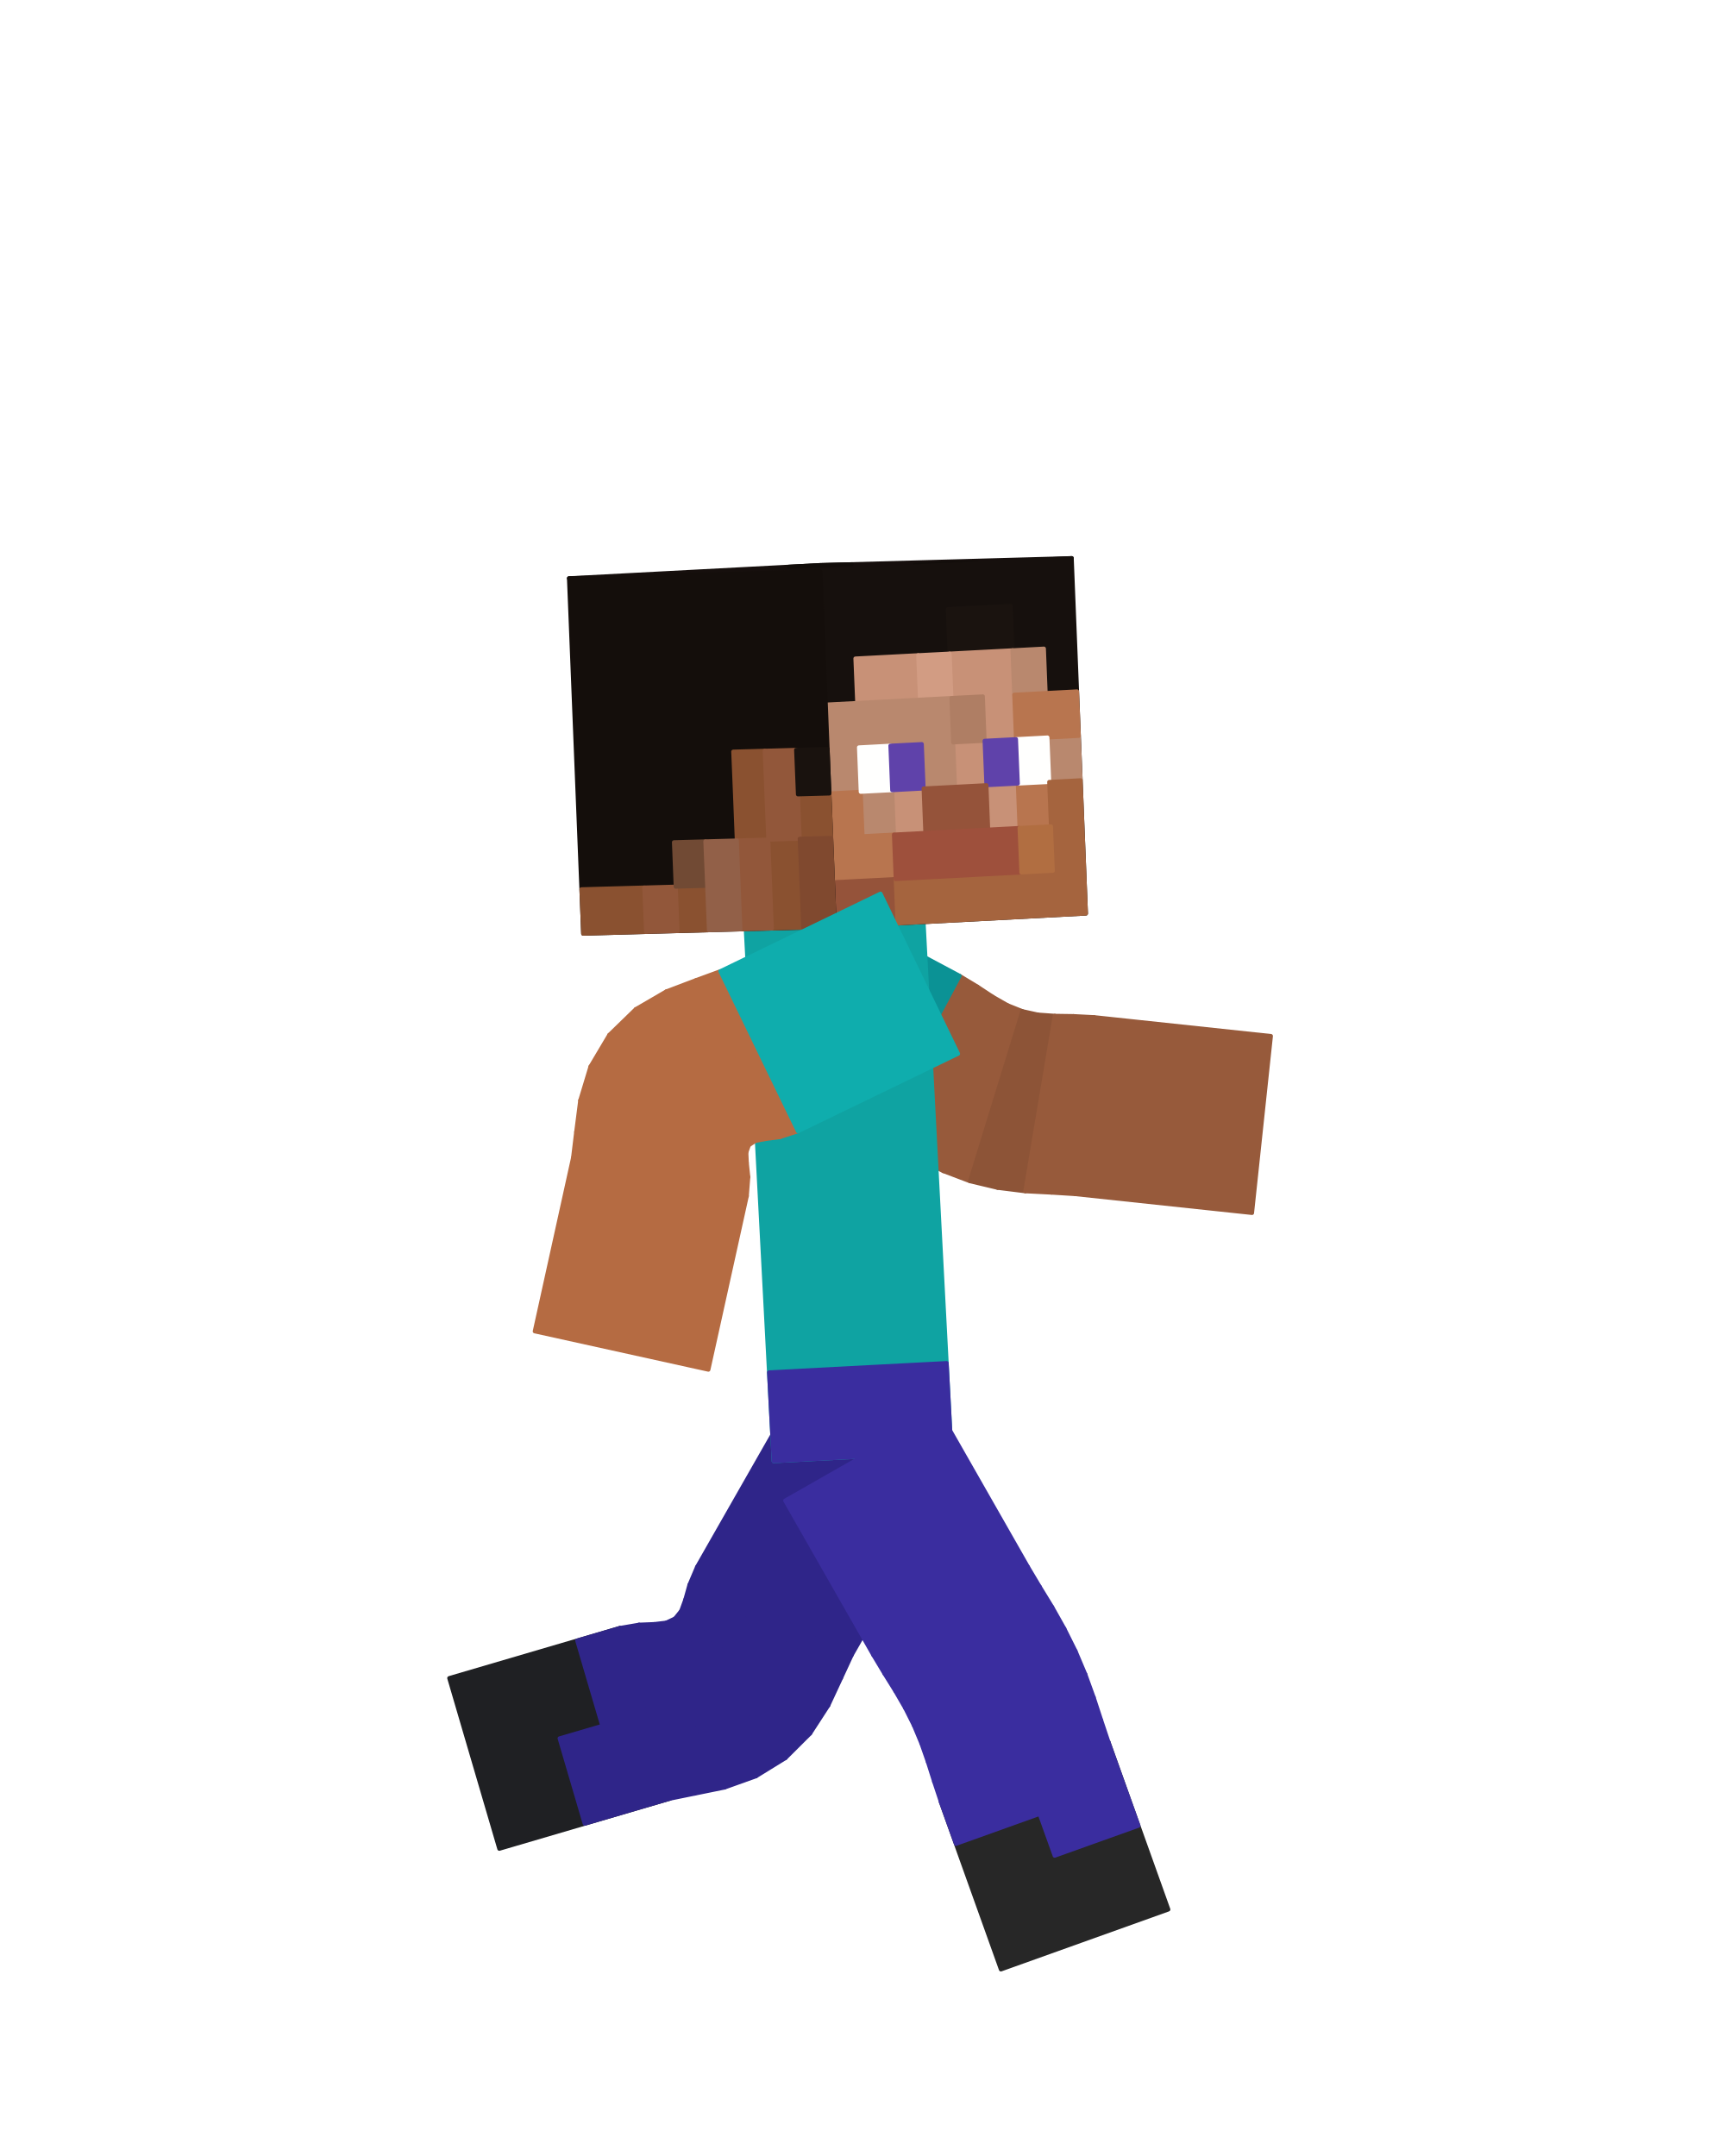
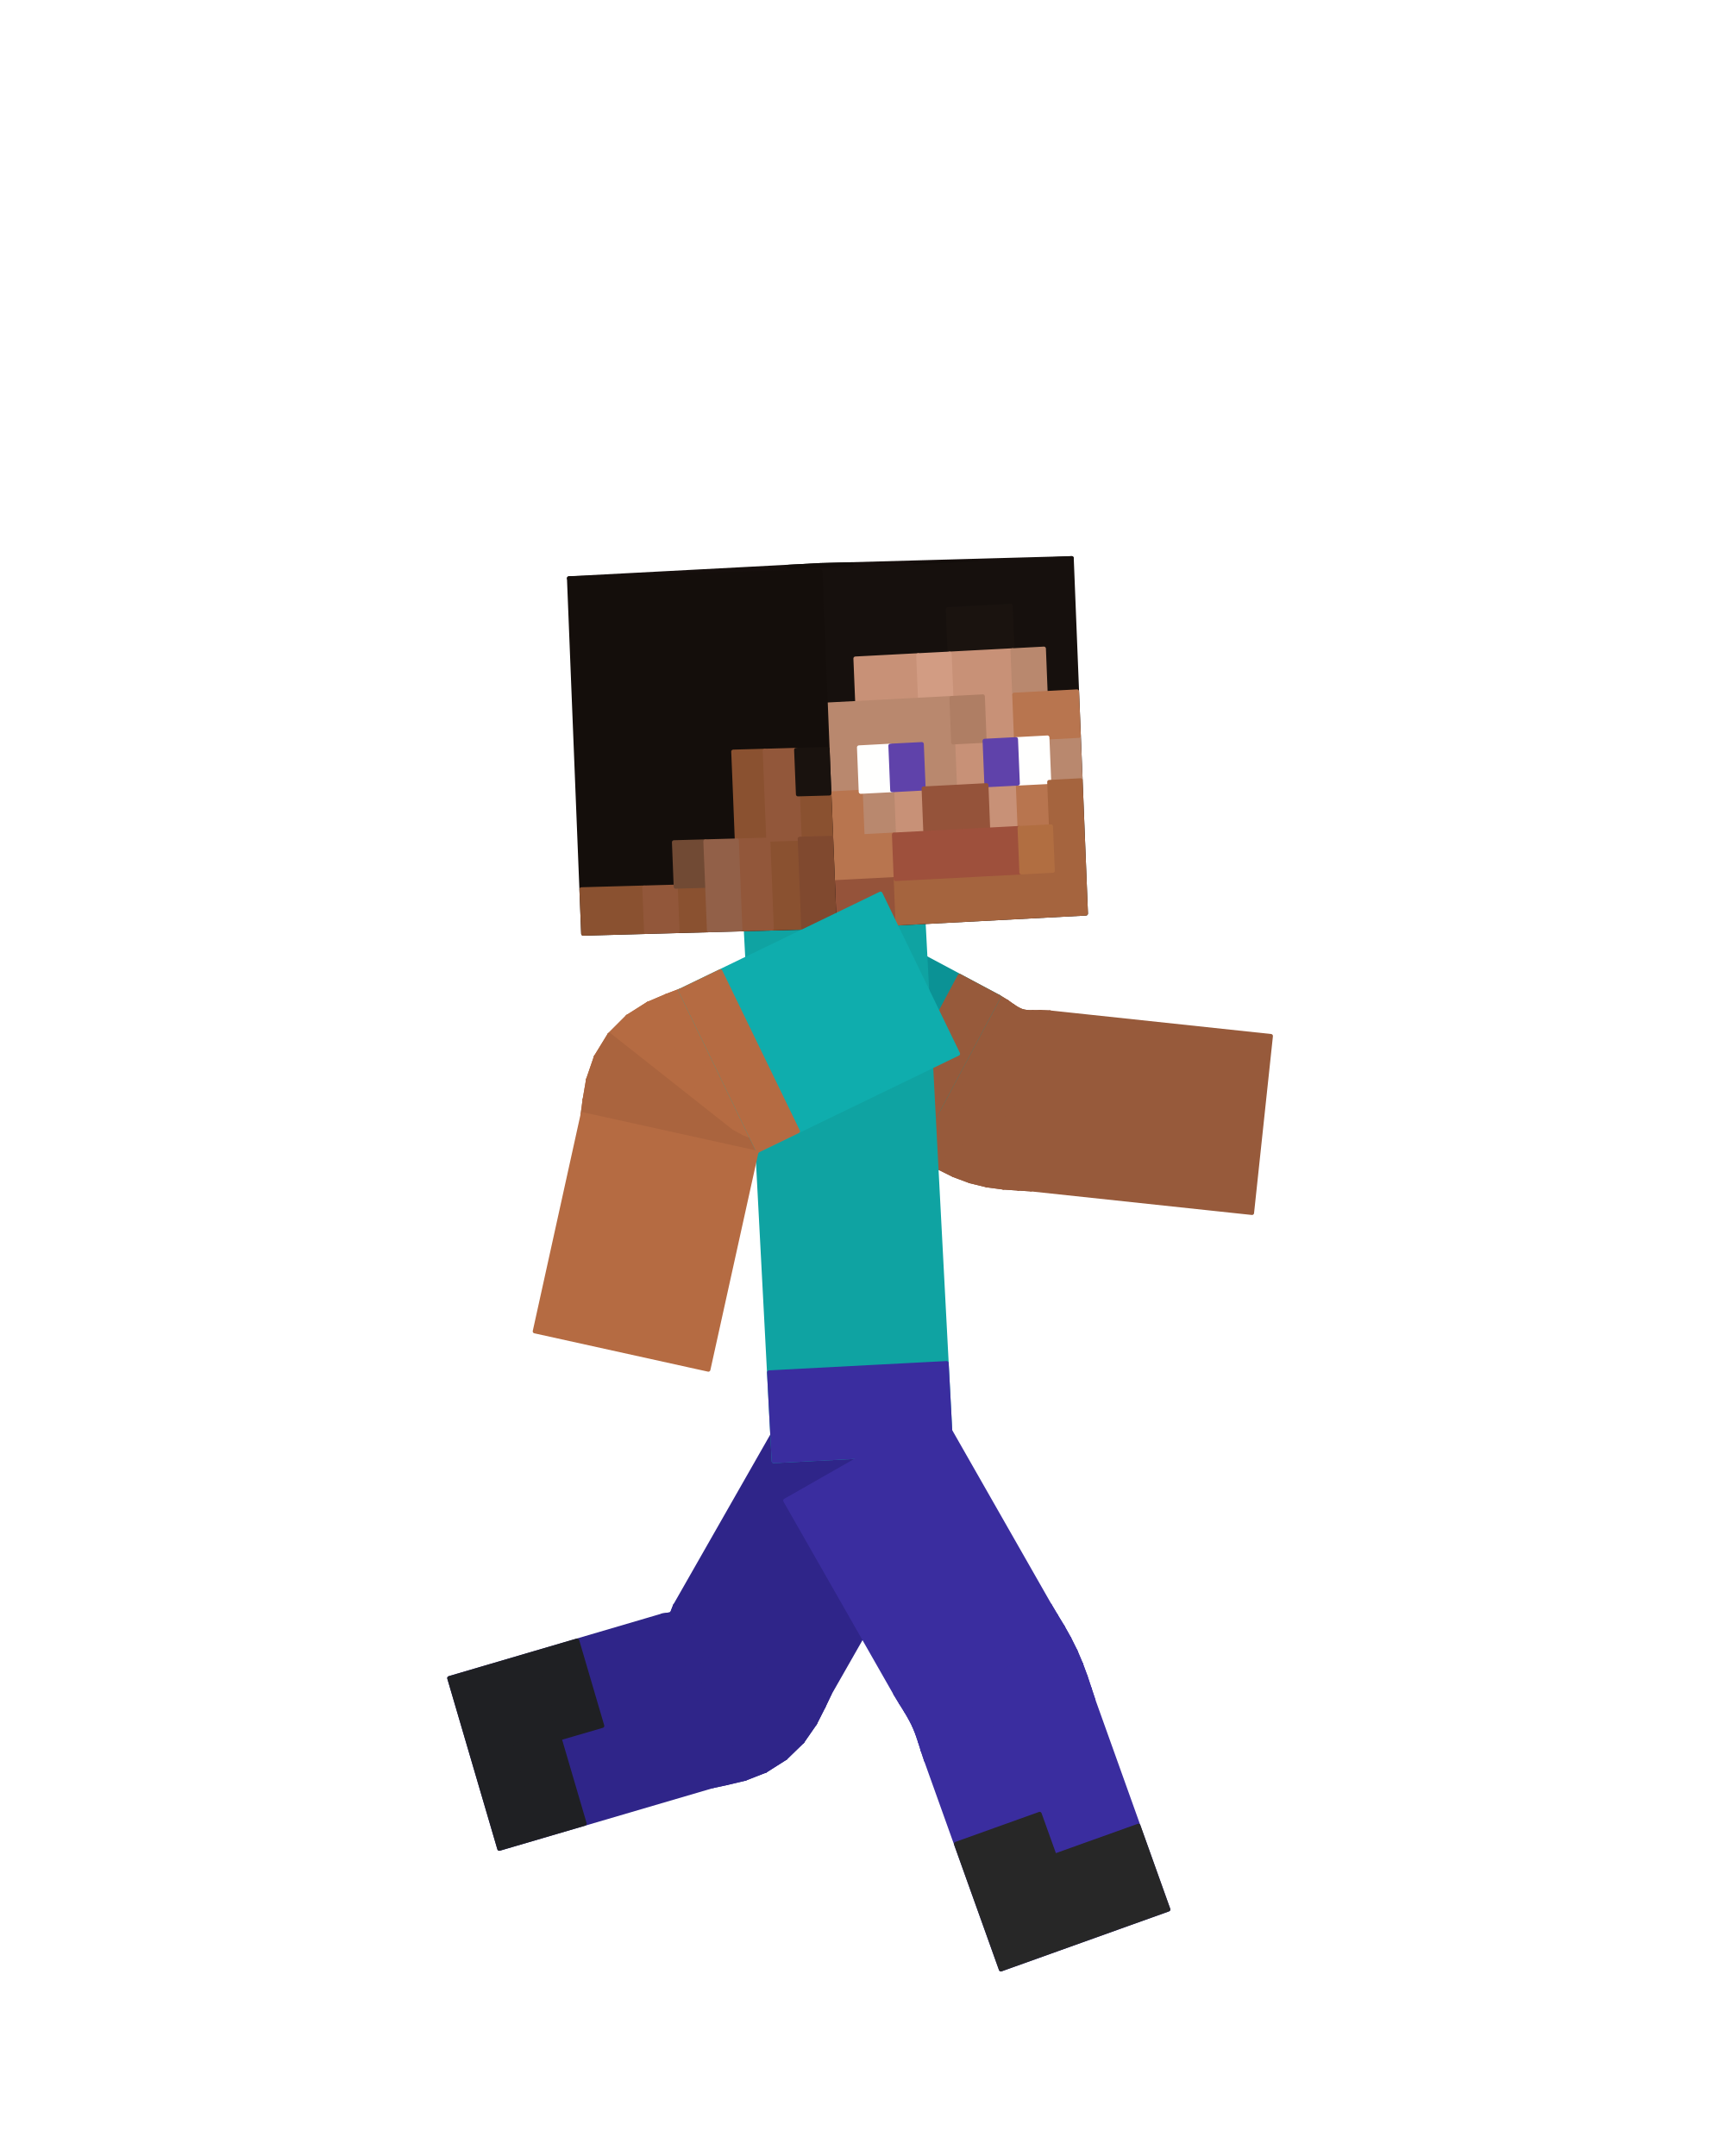
<svg xmlns="http://www.w3.org/2000/svg" viewBox="0 0 256 320" width="256" height="320" role="img" aria-labelledby="run-1-title">
  <g id="steve">
    <g id="elbow-left" aria-label="Left elbow">
      <g class="face" data-face="px">
-         <path fill="#975a3b" stroke="#975a3b" stroke-width=".6" stroke-linejoin="round" d="M142.41 144.84L129.98 168.13L133 169.93L145.05 146.44Z" />
-       </g>
-       <g class="face" data-face="px">
-         <path fill="#975a3b" stroke="#975a3b" stroke-width=".6" stroke-linejoin="round" d="M145.05 146.44L133 169.93L136.33 171.94L147.34 147.95Z" />
-       </g>
-       <g class="face" data-face="px">
-         <path fill="#975a3b" stroke="#975a3b" stroke-width=".6" stroke-linejoin="round" d="M147.34 147.95L136.33 171.94L140 173.82L149.52 149.2Z" />
-       </g>
-       <g class="face" data-face="px">
-         <path fill="#975a3b" stroke="#975a3b" stroke-width=".6" stroke-linejoin="round" d="M149.52 149.2L140 173.82L143.96 175.32L151.72 150.08Z" />
-       </g>
-       <g class="face" data-face="px">
-         <path fill="#8d5437" stroke="#8d5437" stroke-width=".6" stroke-linejoin="round" d="M151.72 150.08L143.96 175.32L148.07 176.3L154.03 150.59Z" />
-       </g>
-       <g class="face" data-face="px">
-         <path fill="#8d5437" stroke="#8d5437" stroke-width=".6" stroke-linejoin="round" d="M154.03 150.59L148.07 176.3L152.16 176.81L156.53 150.77Z" />
-       </g>
-       <g class="face" data-face="px">
-         <path fill="#975a3b" stroke="#975a3b" stroke-width=".6" stroke-linejoin="round" d="M156.53 150.77L152.16 176.81L156.05 177.01L159.28 150.81Z" />
-       </g>
-       <g class="face" data-face="px">
-         <path fill="#975a3b" stroke="#975a3b" stroke-width=".6" stroke-linejoin="round" d="M159.28 150.81L156.05 177.01L159.56 177.23L162.36 150.97Z" />
+         <path fill="#975a3b" stroke="#975a3b" stroke-width=".6" stroke-linejoin="round" d="M148.23 147.95L135.8 171.24L137.41 172.19L149.45 148.7Z" />
+       </g>
+       <g class="face" data-face="px">
+         <path fill="#975a3b" stroke="#975a3b" stroke-width=".6" stroke-linejoin="round" d="M149.45 148.7L137.41 172.19L139.33 173.32L150.34 149.33Z" />
+       </g>
+       <g class="face" data-face="px">
+         <path fill="#975a3b" stroke="#975a3b" stroke-width=".6" stroke-linejoin="round" d="M150.34 149.33L139.33 173.32L141.54 174.42L151.06 149.79Z" />
+       </g>
+       <g class="face" data-face="px">
+         <path fill="#975a3b" stroke="#975a3b" stroke-width=".6" stroke-linejoin="round" d="M151.06 149.79L141.54 174.42L143.96 175.32L151.72 150.08Z" />
+       </g>
+       <g class="face" data-face="px">
+         <path fill="#8d5437" stroke="#8d5437" stroke-width=".6" stroke-linejoin="round" d="M151.72 150.08L143.96 175.32L146.46 175.93L152.42 150.21Z" />
+       </g>
+       <g class="face" data-face="px">
+         <path fill="#8d5437" stroke="#8d5437" stroke-width=".6" stroke-linejoin="round" d="M152.42 150.21L146.46 175.93L148.91 176.26L153.28 150.23Z" />
+       </g>
+       <g class="face" data-face="px">
+         <path fill="#8d5437" stroke="#8d5437" stroke-width=".6" stroke-linejoin="round" d="M153.28 150.23L148.91 176.26L151.13 176.41L154.37 150.21Z" />
+       </g>
+       <g class="face" data-face="px">
+         <path fill="#8d5437" stroke="#8d5437" stroke-width=".6" stroke-linejoin="round" d="M154.37 150.21L151.13 176.41L153 176.53L155.8 150.27Z" />
+       </g>
+       <g class="face" data-face="nx">
+         <path fill="#975a3b" stroke="#975a3b" stroke-width=".6" stroke-linejoin="round" d="M135.8 171.24L137.41 172.19L149.45 148.7L148.23 147.95Z" />
+       </g>
+       <g class="face" data-face="nx">
+         <path fill="#975a3b" stroke="#975a3b" stroke-width=".6" stroke-linejoin="round" d="M137.41 172.19L139.33 173.32L150.34 149.33L149.45 148.7Z" />
+       </g>
+       <g class="face" data-face="nx">
+         <path fill="#975a3b" stroke="#975a3b" stroke-width=".6" stroke-linejoin="round" d="M139.33 173.32L141.54 174.42L151.06 149.79L150.34 149.33Z" />
+       </g>
+       <g class="face" data-face="nx">
+         <path fill="#975a3b" stroke="#975a3b" stroke-width=".6" stroke-linejoin="round" d="M141.54 174.42L143.96 175.32L151.72 150.08L151.06 149.79Z" />
+       </g>
+       <g class="face" data-face="nx">
+         <path fill="#975a3b" stroke="#975a3b" stroke-width=".6" stroke-linejoin="round" d="M143.96 175.32L146.46 175.93L152.42 150.21L151.72 150.08Z" />
+       </g>
+       <g class="face" data-face="nx">
+         <path fill="#975a3b" stroke="#975a3b" stroke-width=".6" stroke-linejoin="round" d="M146.46 175.93L148.91 176.26L153.28 150.23L152.42 150.21Z" />
+       </g>
+       <g class="face" data-face="nx">
+         <path fill="#975a3b" stroke="#975a3b" stroke-width=".6" stroke-linejoin="round" d="M148.91 176.26L151.13 176.41L154.37 150.21L153.28 150.23Z" />
+       </g>
+       <g class="face" data-face="nx">
+         <path fill="#975a3b" stroke="#975a3b" stroke-width=".6" stroke-linejoin="round" d="M151.13 176.41L153 176.53L155.8 150.27L154.37 150.21Z" />
      </g>
    </g>
    <g id="arm-left" aria-label="Left upper arm">
      <g class="face" data-face="nx">
-         <path fill="#0b9295" stroke="#0b9295" stroke-width=".6" stroke-linejoin="round" d="M106.69 155.7L119.12 132.41L142.41 144.84L129.98 168.13Z" />
+         <path fill="#0b9295" stroke="#0b9295" stroke-width=".6" stroke-linejoin="round" d="M106.69 155.7L119.12 132.41L148.23 147.95L135.8 171.24Z" />
+         <path fill="#975a3b" stroke="#975a3b" stroke-width=".6" stroke-linejoin="round" d="M129.98 168.13L142.41 144.84L148.23 147.95L135.8 171.24Z" />
      </g>
    </g>
    <g id="forearm-left" aria-label="Left forearm">
      <g class="face" data-face="nx">
-         <path fill="#975a3b" stroke="#975a3b" stroke-width=".6" stroke-linejoin="round" d="M159.56 177.23L162.36 150.97L188.61 153.77L185.81 180.03Z" />
+         <path fill="#975a3b" stroke="#975a3b" stroke-width=".6" stroke-linejoin="round" d="M153 176.53L155.8 150.27L188.61 153.77L185.81 180.03Z" />
      </g>
    </g>
    <g id="shin-left" aria-label="Left shin">
      <g class="face" data-face="nx">
-         <path fill="#1f2023" stroke="#1f2023" stroke-width=".6" stroke-linejoin="round" d="M92 241.63L99.43 266.96L74.1 274.4L66.67 249.07Z" />
-         <path fill="#2f2589" stroke="#2f2589" stroke-width=".6" stroke-linejoin="round" d="M92 241.63L99.43 266.96L93.1 268.82L85.66 243.49ZM89.38 256.16L93.1 268.82L86.77 270.68L83.05 258.01Z" />
+         <path fill="#2f2589" stroke="#2f2589" stroke-width=".6" stroke-linejoin="round" d="M98.33 239.77L105.77 265.1L74.1 274.4L66.67 249.07Z" />
+         <path fill="#1f2023" stroke="#1f2023" stroke-width=".6" stroke-linejoin="round" d="M85.66 243.49L89.38 256.16L83.05 258.01L79.33 245.35ZM79.33 245.35L86.77 270.68L80.44 272.54L73 247.21ZM73 247.21L80.44 272.54L74.1 274.4L66.67 249.07Z" />
      </g>
    </g>
    <g id="leg-left" aria-label="Left thigh">
      <g class="face" data-face="nx">
-         <path fill="#2f2589" stroke="#2f2589" stroke-width=".6" stroke-linejoin="round" d="M116.53 209.64L139.47 222.72L126.39 245.65L103.45 232.57Z" />
+         <path fill="#2f2589" stroke="#2f2589" stroke-width=".6" stroke-linejoin="round" d="M116.53 209.64L139.47 222.72L123.12 251.39L100.18 238.31Z" />
      </g>
    </g>
    <g id="knee-left" aria-label="Left knee">
      <g class="face" data-face="px">
-         <path fill="#2f2589" stroke="#2f2589" stroke-width=".6" stroke-linejoin="round" d="M126.39 245.65L103.45 232.57L102.32 235.23L124.81 249.06Z" />
-       </g>
-       <g class="face" data-face="px">
-         <path fill="#2f2589" stroke="#2f2589" stroke-width=".6" stroke-linejoin="round" d="M124.81 249.06L102.32 235.23L101.71 237.41L122.91 253.14Z" />
-       </g>
-       <g class="face" data-face="px">
-         <path fill="#2f2589" stroke="#2f2589" stroke-width=".6" stroke-linejoin="round" d="M122.91 253.14L101.71 237.41L101.1 239.09L120.22 257.29Z" />
-       </g>
-       <g class="face" data-face="px">
-         <path fill="#2f2589" stroke="#2f2589" stroke-width=".6" stroke-linejoin="round" d="M120.22 257.29L101.1 239.09L100.19 240.22L116.57 260.93Z" />
-       </g>
-       <g class="face" data-face="px">
-         <path fill="#2f2589" stroke="#2f2589" stroke-width=".6" stroke-linejoin="round" d="M116.57 260.93L100.19 240.22L98.88 240.84L112.18 263.64Z" />
-       </g>
-       <g class="face" data-face="px">
-         <path fill="#2f2589" stroke="#2f2589" stroke-width=".6" stroke-linejoin="round" d="M112.18 263.64L98.88 240.84L97.11 241.05L107.52 265.31Z" />
-       </g>
-       <g class="face" data-face="px">
-         <path fill="#2f2589" stroke="#2f2589" stroke-width=".6" stroke-linejoin="round" d="M107.52 265.31L97.11 241.05L94.85 241.14L103.11 266.21Z" />
-       </g>
-       <g class="face" data-face="px">
-         <path fill="#2f2589" stroke="#2f2589" stroke-width=".6" stroke-linejoin="round" d="M103.11 266.21L94.85 241.14L92 241.63L99.43 266.96Z" />
+         <path fill="#2f2589" stroke="#2f2589" stroke-width=".6" stroke-linejoin="round" d="M123.12 251.39L100.18 238.31L99.73 239.45L122.22 253.28Z" />
+       </g>
+       <g class="face" data-face="px">
+         <path fill="#2f2589" stroke="#2f2589" stroke-width=".6" stroke-linejoin="round" d="M122.22 253.28L99.73 239.45L99.74 240.06L120.95 255.79Z" />
+       </g>
+       <g class="face" data-face="px">
+         <path fill="#2f2589" stroke="#2f2589" stroke-width=".6" stroke-linejoin="round" d="M120.95 255.79L99.74 240.06L99.96 240.28L119.08 258.49Z" />
+       </g>
+       <g class="face" data-face="px">
+         <path fill="#2f2589" stroke="#2f2589" stroke-width=".6" stroke-linejoin="round" d="M119.08 258.49L99.96 240.28L100.19 240.22L116.57 260.93Z" />
+       </g>
+       <g class="face" data-face="px">
+         <path fill="#2f2589" stroke="#2f2589" stroke-width=".6" stroke-linejoin="round" d="M116.57 260.93L100.19 240.22L100.3 240.01L113.61 262.81Z" />
+       </g>
+       <g class="face" data-face="px">
+         <path fill="#2f2589" stroke="#2f2589" stroke-width=".6" stroke-linejoin="round" d="M113.61 262.81L100.3 240.01L100.14 239.75L110.55 264.01Z" />
+       </g>
+       <g class="face" data-face="px">
+         <path fill="#2f2589" stroke="#2f2589" stroke-width=".6" stroke-linejoin="round" d="M110.55 264.01L100.14 239.75L99.55 239.59L107.81 264.66Z" />
+       </g>
+       <g class="face" data-face="px">
+         <path fill="#2f2589" stroke="#2f2589" stroke-width=".6" stroke-linejoin="round" d="M107.81 264.66L99.55 239.59L98.33 239.77L105.77 265.1Z" />
+       </g>
+       <g class="face" data-face="nx">
+         <path fill="#2f2589" stroke="#2f2589" stroke-width=".6" stroke-linejoin="round" d="M99.55 239.59L98.33 239.77L105.77 265.1L107.81 264.66Z" />
+       </g>
+       <g class="face" data-face="nx">
+         <path fill="#2f2589" stroke="#2f2589" stroke-width=".6" stroke-linejoin="round" d="M100.14 239.75L99.55 239.59L107.81 264.66L110.55 264.01Z" />
+       </g>
+       <g class="face" data-face="nx">
+         <path fill="#2f2589" stroke="#2f2589" stroke-width=".6" stroke-linejoin="round" d="M100.3 240.01L100.14 239.75L110.55 264.01L113.61 262.81Z" />
+       </g>
+       <g class="face" data-face="nx">
+         <path fill="#2f2589" stroke="#2f2589" stroke-width=".6" stroke-linejoin="round" d="M100.19 240.22L116.57 260.93L113.61 262.81L100.3 240.01Z" />
+       </g>
+       <g class="face" data-face="nx">
+         <path fill="#2f2589" stroke="#2f2589" stroke-width=".6" stroke-linejoin="round" d="M99.74 240.06L99.96 240.28L119.08 258.49L120.95 255.79Z" />
+       </g>
+       <g class="face" data-face="nx">
+         <path fill="#2f2589" stroke="#2f2589" stroke-width=".6" stroke-linejoin="round" d="M99.73 239.45L99.74 240.06L120.95 255.79L122.22 253.28Z" />
+       </g>
+       <g class="face" data-face="nx">
+         <path fill="#2f2589" stroke="#2f2589" stroke-width=".6" stroke-linejoin="round" d="M99.96 240.28L119.08 258.49L116.57 260.93L100.19 240.22Z" />
+       </g>
+       <g class="face" data-face="nx">
+         <path fill="#2f2589" stroke="#2f2589" stroke-width=".6" stroke-linejoin="round" d="M100.18 238.31L99.73 239.45L122.22 253.28L123.12 251.39Z" />
      </g>
    </g>
    <g id="torso" aria-label="Torso">
      <g class="face" data-face="nx">
        <path fill="#0fa3a2" stroke="#0fa3a2" stroke-width=".6" stroke-linejoin="round" d="M110.67 137.78L137.04 136.4L141.18 215.49L114.82 216.87Z" />
        <path fill="#3a2d9f" stroke="#3a2d9f" stroke-width=".6" stroke-linejoin="round" d="M114.13 203.69L140.49 202.31L140.84 208.9L114.47 210.28ZM114.47 210.28L140.84 208.9L141.18 215.49L114.82 216.87Z" />
      </g>
    </g>
    <g id="head" aria-label="Head">
      <g class="face" data-face="top">
        <path fill="#160f0d" stroke="#160f0d" stroke-width=".6" stroke-linejoin="round" d="M84.44 85.83L121.72 83.87L159.05 82.84L121.76 84.8Z" />
        <path fill="#120d0a" stroke="#120d0a" stroke-width=".6" stroke-linejoin="round" d="M117.06 84.12L121.72 83.87L126.39 83.75L121.73 83.99ZM135.73 83.83L140.4 83.59L145.06 83.46L140.4 83.7Z" />
      </g>
      <g class="face" data-face="front">
        <path fill="#16100d" stroke="#16100d" stroke-width=".6" stroke-linejoin="round" d="M121.76 84.8L159.05 82.84L161.16 135.59L123.88 137.55Z" />
        <path fill="#1a130f" stroke="#1a130f" stroke-width=".6" stroke-linejoin="round" d="M140.67 90.41L149.99 89.92L150.26 96.52L140.93 97.01Z" />
        <path fill="#c89177" stroke="#c89177" stroke-width=".6" stroke-linejoin="round" d="M126.95 97.74L136.27 97.25L136.54 103.84L127.22 104.33ZM140.93 97.01L150.26 96.52L150.52 103.11L141.2 103.6ZM145.86 103.36L150.52 103.11L150.78 109.71L146.12 109.95ZM141.46 110.19L146.12 109.95L146.39 116.54L141.73 116.79ZM132.41 117.28L137.07 117.03L137.33 123.63L132.67 123.87ZM146.39 116.54L151.05 116.3L151.31 122.89L146.65 123.14Z" />
        <path fill="#d29c83" stroke="#d29c83" stroke-width=".6" stroke-linejoin="round" d="M136.27 97.25L140.93 97.01L141.2 103.6L136.54 103.84Z" />
        <path fill="#b9886e" stroke="#b9886e" stroke-width=".6" stroke-linejoin="round" d="M150.26 96.52L154.92 96.27L155.18 102.87L150.52 103.11ZM122.56 104.58L141.2 103.6L141.46 110.19L122.82 111.17ZM122.82 111.17L127.48 110.93L127.74 117.52L123.08 117.77ZM136.8 110.44L141.46 110.19L141.73 116.79L137.07 117.03ZM155.44 109.46L160.1 109.22L160.37 115.81L155.71 116.06ZM127.74 117.52L132.41 117.28L132.67 123.87L128.01 124.12Z" />
        <path fill="#af7e64" stroke="#af7e64" stroke-width=".6" stroke-linejoin="round" d="M141.2 103.6L145.86 103.36L146.12 109.95L141.46 110.19Z" />
        <path fill="#b8754f" stroke="#b8754f" stroke-width=".6" stroke-linejoin="round" d="M150.52 103.11L159.84 102.62L160.1 109.22L150.78 109.71ZM123.08 117.77L127.74 117.52L128.01 124.12L123.35 124.36ZM151.05 116.3L155.71 116.06L155.97 122.65L151.31 122.89ZM123.35 124.36L132.67 123.87L132.93 130.47L123.61 130.95Z" />
        <path fill="#fffffe" stroke="#fffffe" stroke-width=".6" stroke-linejoin="round" d="M127.48 110.93L132.14 110.68L132.41 117.28L127.74 117.52ZM150.78 109.71L155.44 109.46L155.71 116.06L151.05 116.3Z" />
        <path fill="#5f42aa" stroke="#5f42aa" stroke-width=".6" stroke-linejoin="round" d="M132.14 110.68L136.8 110.44L137.07 117.03L132.41 117.28ZM146.12 109.95L150.78 109.71L151.05 116.3L146.39 116.54Z" />
        <path fill="#95533a" stroke="#95533a" stroke-width=".6" stroke-linejoin="round" d="M137.07 117.03L146.39 116.54L146.65 123.14L137.33 123.63ZM123.61 130.95L132.93 130.47L133.2 137.06L123.88 137.55Z" />
        <path fill="#a5643e" stroke="#a5643e" stroke-width=".6" stroke-linejoin="round" d="M155.71 116.06L160.37 115.81L160.63 122.41L155.97 122.65ZM155.97 122.65L160.63 122.41L160.9 129L156.24 129.24ZM132.93 130.47L160.9 129L161.16 135.59L133.2 137.06Z" />
        <path fill="#9e503c" stroke="#9e503c" stroke-width=".6" stroke-linejoin="round" d="M132.67 123.87L151.31 122.89L151.58 129.49L132.93 130.47Z" />
        <path fill="#b16e41" stroke="#b16e41" stroke-width=".6" stroke-linejoin="round" d="M151.31 122.89L155.97 122.65L156.24 129.24L151.58 129.49Z" />
      </g>
      <g class="face" data-face="nx">
        <path fill="#140e0b" stroke="#140e0b" stroke-width=".6" stroke-linejoin="round" d="M84.44 85.83L121.76 84.8L123.88 137.55L86.55 138.58Z" />
        <path fill="#8a5130" stroke="#8a5130" stroke-width=".6" stroke-linejoin="round" d="M108.82 111.56L113.49 111.43L113.75 118.02L109.09 118.15ZM109.09 118.15L113.75 118.02L114.02 124.62L109.35 124.75ZM118.42 117.9L123.08 117.77L123.35 124.36L118.68 124.49ZM114.02 124.62L118.68 124.49L118.95 131.08L114.28 131.21ZM86.29 131.99L95.62 131.73L95.88 138.32L86.55 138.58ZM100.28 131.6L104.95 131.47L105.21 138.07L100.55 138.19ZM114.28 131.21L118.95 131.08L119.21 137.68L114.54 137.81Z" />
        <path fill="#92573a" stroke="#92573a" stroke-width=".6" stroke-linejoin="round" d="M113.49 111.43L118.15 111.3L118.42 117.9L113.75 118.02ZM113.75 118.02L118.42 117.9L118.68 124.49L114.02 124.62ZM109.35 124.75L114.02 124.62L114.28 131.21L109.61 131.34ZM95.62 131.73L100.28 131.6L100.55 138.19L95.88 138.32ZM109.61 131.34L114.28 131.21L114.54 137.81L109.88 137.94Z" />
        <path fill="#19120e" stroke="#19120e" stroke-width=".6" stroke-linejoin="round" d="M118.15 111.3L122.82 111.17L123.08 117.77L118.42 117.9Z" />
        <path fill="#714a34" stroke="#714a34" stroke-width=".6" stroke-linejoin="round" d="M100.02 125.01L104.68 124.88L104.95 131.47L100.28 131.6Z" />
        <path fill="#926048" stroke="#926048" stroke-width=".6" stroke-linejoin="round" d="M104.68 124.88L109.35 124.75L109.61 131.34L104.95 131.47ZM104.95 131.47L109.61 131.34L109.88 137.94L105.21 138.07Z" />
        <path fill="#80492f" stroke="#80492f" stroke-width=".6" stroke-linejoin="round" d="M118.68 124.49L123.35 124.36L123.61 130.95L118.95 131.08ZM118.95 131.08L123.61 130.95L123.88 137.55L119.21 137.68Z" />
      </g>
    </g>
    <g id="leg-right" aria-label="Right thigh">
      <g class="face" data-face="nx">
-         <path fill="#3a2d9f" stroke="#3a2d9f" stroke-width=".6" stroke-linejoin="round" d="M116.53 222.72L139.47 209.64L152.55 232.57L129.61 245.65Z" />
+         <path fill="#3a2d9f" stroke="#3a2d9f" stroke-width=".6" stroke-linejoin="round" d="M116.53 222.72L139.47 209.64L155.82 238.31L132.88 251.39Z" />
      </g>
    </g>
    <g id="shin-right" aria-label="Right shin">
      <g class="face" data-face="nx">
-         <path fill="#272727" stroke="#272727" stroke-width=".6" stroke-linejoin="round" d="M139.64 267.46L164.5 258.56L173.39 283.41L148.54 292.31Z" />
-         <path fill="#3a2d9f" stroke="#3a2d9f" stroke-width=".6" stroke-linejoin="round" d="M139.64 267.46L164.5 258.56L166.72 264.77L141.87 273.67ZM154.29 269.22L166.72 264.77L168.95 270.98L156.52 275.43Z" />
+         <path fill="#3a2d9f" stroke="#3a2d9f" stroke-width=".6" stroke-linejoin="round" d="M137.42 261.24L162.27 252.34L173.39 283.41L148.54 292.31Z" />
+         <path fill="#272727" stroke="#272727" stroke-width=".6" stroke-linejoin="round" d="M141.87 273.67L154.29 269.22L156.52 275.43L144.09 279.88ZM144.09 279.88L168.95 270.98L171.17 277.2L146.32 286.1ZM146.32 286.1L171.17 277.2L173.39 283.41L148.54 292.31Z" />
      </g>
    </g>
    <g id="knee-right" aria-label="Right knee">
      <g class="face" data-face="px">
-         <path fill="#3a2d9f" stroke="#3a2d9f" stroke-width=".6" stroke-linejoin="round" d="M152.55 232.57L129.61 245.65L131.26 248.4L154.29 235.49Z" />
-       </g>
-       <g class="face" data-face="px">
-         <path fill="#3a2d9f" stroke="#3a2d9f" stroke-width=".6" stroke-linejoin="round" d="M154.29 235.49L131.26 248.4L132.87 250.98L156.15 238.53Z" />
-       </g>
-       <g class="face" data-face="px">
-         <path fill="#3a2d9f" stroke="#3a2d9f" stroke-width=".6" stroke-linejoin="round" d="M156.15 238.53L132.87 250.98L134.34 253.52L157.95 241.73Z" />
-       </g>
-       <g class="face" data-face="px">
-         <path fill="#3a2d9f" stroke="#3a2d9f" stroke-width=".6" stroke-linejoin="round" d="M157.95 241.73L134.34 253.52L135.63 256.09L159.61 245.06Z" />
-       </g>
-       <g class="face" data-face="px">
-         <path fill="#3a2d9f" stroke="#3a2d9f" stroke-width=".6" stroke-linejoin="round" d="M159.61 245.06L135.63 256.09L136.74 258.75L161.06 248.49Z" />
-       </g>
-       <g class="face" data-face="px">
-         <path fill="#3a2d9f" stroke="#3a2d9f" stroke-width=".6" stroke-linejoin="round" d="M161.06 248.49L136.74 258.75L137.71 261.52L162.31 251.94Z" />
-       </g>
-       <g class="face" data-face="px">
-         <path fill="#3a2d9f" stroke="#3a2d9f" stroke-width=".6" stroke-linejoin="round" d="M162.31 251.94L137.71 261.52L138.63 264.42L163.42 255.33Z" />
-       </g>
-       <g class="face" data-face="px">
-         <path fill="#3a2d9f" stroke="#3a2d9f" stroke-width=".6" stroke-linejoin="round" d="M163.42 255.33L138.63 264.42L139.64 267.46L164.5 258.56Z" />
+         <path fill="#3a2d9f" stroke="#3a2d9f" stroke-width=".6" stroke-linejoin="round" d="M155.82 238.31L132.88 251.39L133.68 252.71L156.71 239.81Z" />
+       </g>
+       <g class="face" data-face="px">
+         <path fill="#3a2d9f" stroke="#3a2d9f" stroke-width=".6" stroke-linejoin="round" d="M156.71 239.81L133.68 252.71L134.42 253.89L157.7 241.44Z" />
+       </g>
+       <g class="face" data-face="px">
+         <path fill="#3a2d9f" stroke="#3a2d9f" stroke-width=".6" stroke-linejoin="round" d="M157.7 241.44L134.42 253.89L135.07 255L158.69 243.21Z" />
+       </g>
+       <g class="face" data-face="px">
+         <path fill="#3a2d9f" stroke="#3a2d9f" stroke-width=".6" stroke-linejoin="round" d="M158.69 243.21L135.07 255L135.63 256.09L159.61 245.06Z" />
+       </g>
+       <g class="face" data-face="px">
+         <path fill="#3a2d9f" stroke="#3a2d9f" stroke-width=".6" stroke-linejoin="round" d="M159.61 245.06L135.63 256.09L136.1 257.23L160.42 246.97Z" />
+       </g>
+       <g class="face" data-face="px">
+         <path fill="#3a2d9f" stroke="#3a2d9f" stroke-width=".6" stroke-linejoin="round" d="M160.42 246.97L136.1 257.23L136.51 258.44L161.12 248.87Z" />
+       </g>
+       <g class="face" data-face="px">
+         <path fill="#3a2d9f" stroke="#3a2d9f" stroke-width=".6" stroke-linejoin="round" d="M161.12 248.87L136.51 258.44L136.93 259.77L161.72 250.68Z" />
+       </g>
+       <g class="face" data-face="px">
+         <path fill="#3a2d9f" stroke="#3a2d9f" stroke-width=".6" stroke-linejoin="round" d="M161.72 250.68L136.93 259.77L137.42 261.24L162.27 252.34Z" />
+       </g>
+       <g class="face" data-face="nx">
+         <path fill="#3a2d9f" stroke="#3a2d9f" stroke-width=".6" stroke-linejoin="round" d="M132.88 251.39L133.68 252.71L156.71 239.81L155.82 238.31Z" />
+       </g>
+       <g class="face" data-face="nx">
+         <path fill="#3a2d9f" stroke="#3a2d9f" stroke-width=".6" stroke-linejoin="round" d="M133.68 252.71L134.42 253.89L157.7 241.44L156.71 239.81Z" />
+       </g>
+       <g class="face" data-face="nx">
+         <path fill="#3a2d9f" stroke="#3a2d9f" stroke-width=".6" stroke-linejoin="round" d="M134.42 253.89L135.07 255L158.69 243.21L157.7 241.44Z" />
+       </g>
+       <g class="face" data-face="nx">
+         <path fill="#3a2d9f" stroke="#3a2d9f" stroke-width=".6" stroke-linejoin="round" d="M135.07 255L135.63 256.09L159.61 245.06L158.69 243.21Z" />
+       </g>
+       <g class="face" data-face="nx">
+         <path fill="#3a2d9f" stroke="#3a2d9f" stroke-width=".6" stroke-linejoin="round" d="M135.63 256.09L136.1 257.23L160.42 246.97L159.61 245.06Z" />
+       </g>
+       <g class="face" data-face="nx">
+         <path fill="#3a2d9f" stroke="#3a2d9f" stroke-width=".6" stroke-linejoin="round" d="M136.1 257.23L136.51 258.44L161.12 248.87L160.42 246.97Z" />
+       </g>
+       <g class="face" data-face="nx">
+         <path fill="#3a2d9f" stroke="#3a2d9f" stroke-width=".6" stroke-linejoin="round" d="M136.51 258.44L136.93 259.77L161.72 250.68L161.12 248.87Z" />
+       </g>
+       <g class="face" data-face="nx">
+         <path fill="#3a2d9f" stroke="#3a2d9f" stroke-width=".6" stroke-linejoin="round" d="M136.93 259.77L137.42 261.24L162.27 252.34L161.72 250.68Z" />
      </g>
    </g>
    <g id="elbow-right" aria-label="Right elbow">
      <g class="face" data-face="px">
-         <path fill="#b56b42" stroke="#b56b42" stroke-width=".6" stroke-linejoin="round" d="M118.42 167.9L106.91 144.15L103.31 145.47L115.73 168.77Z" />
-       </g>
-       <g class="face" data-face="px">
-         <path fill="#b56b42" stroke="#b56b42" stroke-width=".6" stroke-linejoin="round" d="M115.73 168.77L103.31 145.47L98.9 147.14L113.63 169.05Z" />
-       </g>
-       <g class="face" data-face="px">
-         <path fill="#b56b42" stroke="#b56b42" stroke-width=".6" stroke-linejoin="round" d="M113.63 169.05L98.9 147.14L94.36 149.78L112.1 169.34Z" />
-       </g>
-       <g class="face" data-face="px">
-         <path fill="#b56b42" stroke="#b56b42" stroke-width=".6" stroke-linejoin="round" d="M112.1 169.34L94.36 149.78L90.43 153.6L111.14 169.96Z" />
-       </g>
-       <g class="face" data-face="px">
-         <path fill="#b56b42" stroke="#b56b42" stroke-width=".6" stroke-linejoin="round" d="M111.14 169.96L90.43 153.6L87.63 158.31L110.76 171.03Z" />
-       </g>
-       <g class="face" data-face="px">
-         <path fill="#b56b42" stroke="#b56b42" stroke-width=".6" stroke-linejoin="round" d="M110.76 171.03L87.63 158.31L86.11 163.33L110.83 172.59Z" />
-       </g>
-       <g class="face" data-face="px">
-         <path fill="#b56b42" stroke="#b56b42" stroke-width=".6" stroke-linejoin="round" d="M110.83 172.59L86.11 163.33L85.51 168.01L111.05 174.7Z" />
-       </g>
-       <g class="face" data-face="px">
-         <path fill="#b56b42" stroke="#b56b42" stroke-width=".6" stroke-linejoin="round" d="M111.05 174.7L85.51 168.01L85.05 171.82L110.83 177.52Z" />
+         <path fill="#b56b42" stroke="#b56b42" stroke-width=".6" stroke-linejoin="round" d="M112.48 170.78L100.97 147.02L98.94 147.8L111.37 171.1Z" />
+       </g>
+       <g class="face" data-face="px">
+         <path fill="#b56b42" stroke="#b56b42" stroke-width=".6" stroke-linejoin="round" d="M111.37 171.1L98.94 147.8L96.16 148.98L110.89 170.89Z" />
+       </g>
+       <g class="face" data-face="px">
+         <path fill="#b56b42" stroke="#b56b42" stroke-width=".6" stroke-linejoin="round" d="M110.89 170.89L110.88 170.45L93.14 150.89L96.16 148.98Z" />
+       </g>
+       <g class="face" data-face="px">
+         <path fill="#b56b42" stroke="#b56b42" stroke-width=".6" stroke-linejoin="round" d="M110.88 170.45L111.14 169.96L90.43 153.6L93.14 150.89Z" />
+       </g>
+       <g class="face" data-face="px">
+         <path fill="#b56b42" stroke="#b56b42" stroke-width=".6" stroke-linejoin="round" d="M111.14 169.96L111.56 169.59L88.43 156.86L90.43 153.6Z" />
+       </g>
+       <g class="face" data-face="px">
+         <path fill="#b56b42" stroke="#b56b42" stroke-width=".6" stroke-linejoin="round" d="M111.56 169.59L111.99 169.5L87.27 160.24L88.43 156.86Z" />
+       </g>
+       <g class="face" data-face="px">
+         <path fill="#b56b42" stroke="#b56b42" stroke-width=".6" stroke-linejoin="round" d="M111.99 169.5L87.27 160.24L86.76 163.22L112.3 169.91Z" />
+       </g>
+       <g class="face" data-face="px">
+         <path fill="#b56b42" stroke="#b56b42" stroke-width=".6" stroke-linejoin="round" d="M112.3 169.91L86.76 163.22L86.47 165.38L112.25 171.07Z" />
+       </g>
+       <g class="face" data-face="nx">
+         <path fill="#b56b42" stroke="#b56b42" stroke-width=".6" stroke-linejoin="round" d="M100.97 147.02L98.94 147.8L111.37 171.1L112.48 170.78Z" />
+       </g>
+       <g class="face" data-face="nx">
+         <path fill="#b56b42" stroke="#b56b42" stroke-width=".6" stroke-linejoin="round" d="M98.94 147.8L96.16 148.98L110.89 170.89L111.37 171.1Z" />
+       </g>
+       <g class="face" data-face="nx">
+         <path fill="#b56b42" stroke="#b56b42" stroke-width=".6" stroke-linejoin="round" d="M96.16 148.98L93.14 150.89L110.88 170.45L110.89 170.89Z" />
+       </g>
+       <g class="face" data-face="nx">
+         <path fill="#b56b42" stroke="#b56b42" stroke-width=".6" stroke-linejoin="round" d="M93.14 150.89L90.43 153.6L111.14 169.96L110.88 170.45Z" />
+       </g>
+       <g class="face" data-face="nx">
+         <path fill="#aa643e" stroke="#aa643e" stroke-width=".6" stroke-linejoin="round" d="M90.43 153.6L88.43 156.86L111.56 169.59L111.14 169.96Z" />
+       </g>
+       <g class="face" data-face="nx">
+         <path fill="#aa643e" stroke="#aa643e" stroke-width=".6" stroke-linejoin="round" d="M88.43 156.86L87.27 160.24L111.99 169.5L111.56 169.59Z" />
+       </g>
+       <g class="face" data-face="nx">
+         <path fill="#aa643e" stroke="#aa643e" stroke-width=".6" stroke-linejoin="round" d="M87.27 160.24L86.76 163.22L112.3 169.91L111.99 169.5Z" />
+       </g>
+       <g class="face" data-face="nx">
+         <path fill="#aa643e" stroke="#aa643e" stroke-width=".6" stroke-linejoin="round" d="M86.76 163.22L86.47 165.38L112.25 171.07L112.3 169.91Z" />
+       </g>
+     </g>
+     <g id="arm-right" aria-label="Right upper arm">
+       <g class="face" data-face="nx">
+         <path fill="#0fadad" stroke="#0fadad" stroke-width=".6" stroke-linejoin="round" d="M130.67 132.64L142.18 156.4L112.48 170.78L100.97 147.02Z" />
+         <path fill="#b56b42" stroke="#b56b42" stroke-width=".6" stroke-linejoin="round" d="M106.91 144.15L118.42 167.9L112.48 170.78L100.97 147.02Z" />
      </g>
    </g>
    <g id="forearm-right" aria-label="Right forearm">
      <g class="face" data-face="nx">
-         <path fill="#b56b42" stroke="#b56b42" stroke-width=".6" stroke-linejoin="round" d="M85.05 171.82L110.83 177.52L105.13 203.29L79.36 197.6Z" />
-       </g>
-     </g>
-     <g id="arm-right" aria-label="Right upper arm">
-       <g class="face" data-face="nx">
-         <path fill="#0fadad" stroke="#0fadad" stroke-width=".6" stroke-linejoin="round" d="M130.67 132.64L142.18 156.4L118.42 167.9L106.91 144.15Z" />
+         <path fill="#b56b42" stroke="#b56b42" stroke-width=".6" stroke-linejoin="round" d="M86.47 165.38L112.25 171.07L105.13 203.29L79.36 197.6Z" />
      </g>
    </g>
  </g>
</svg>
